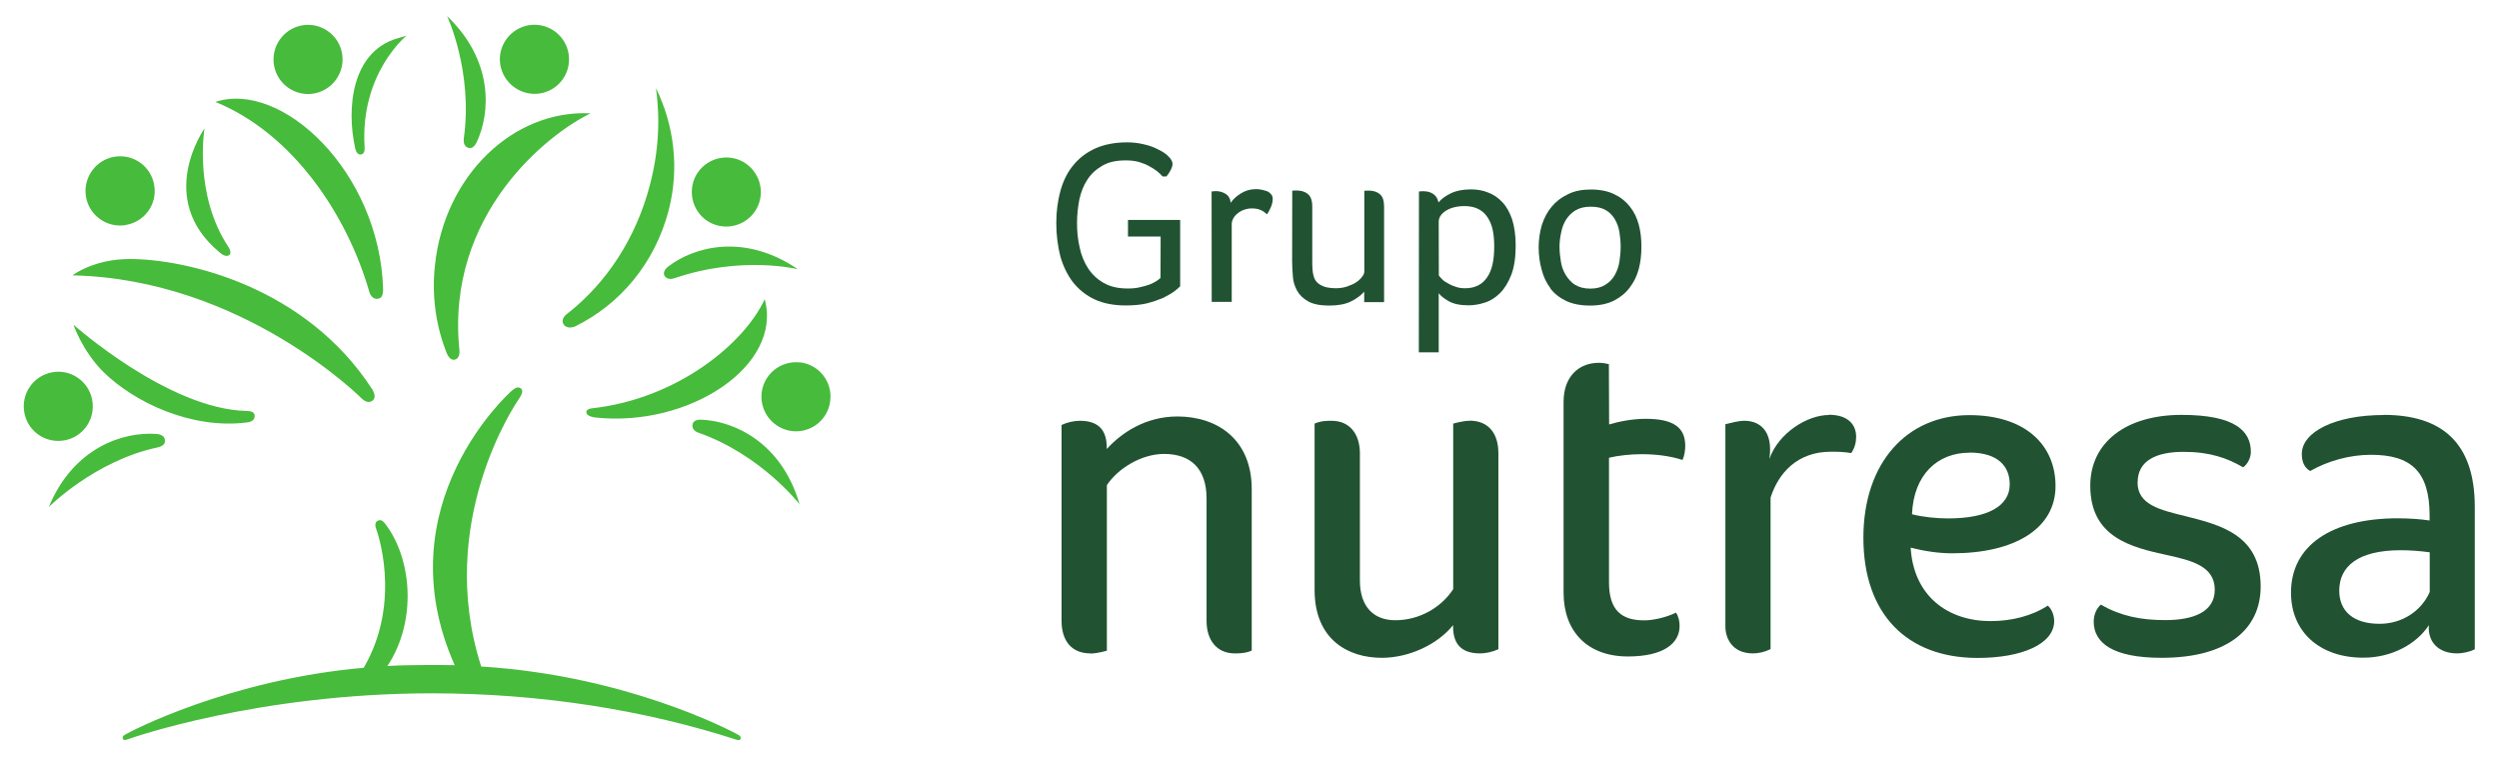
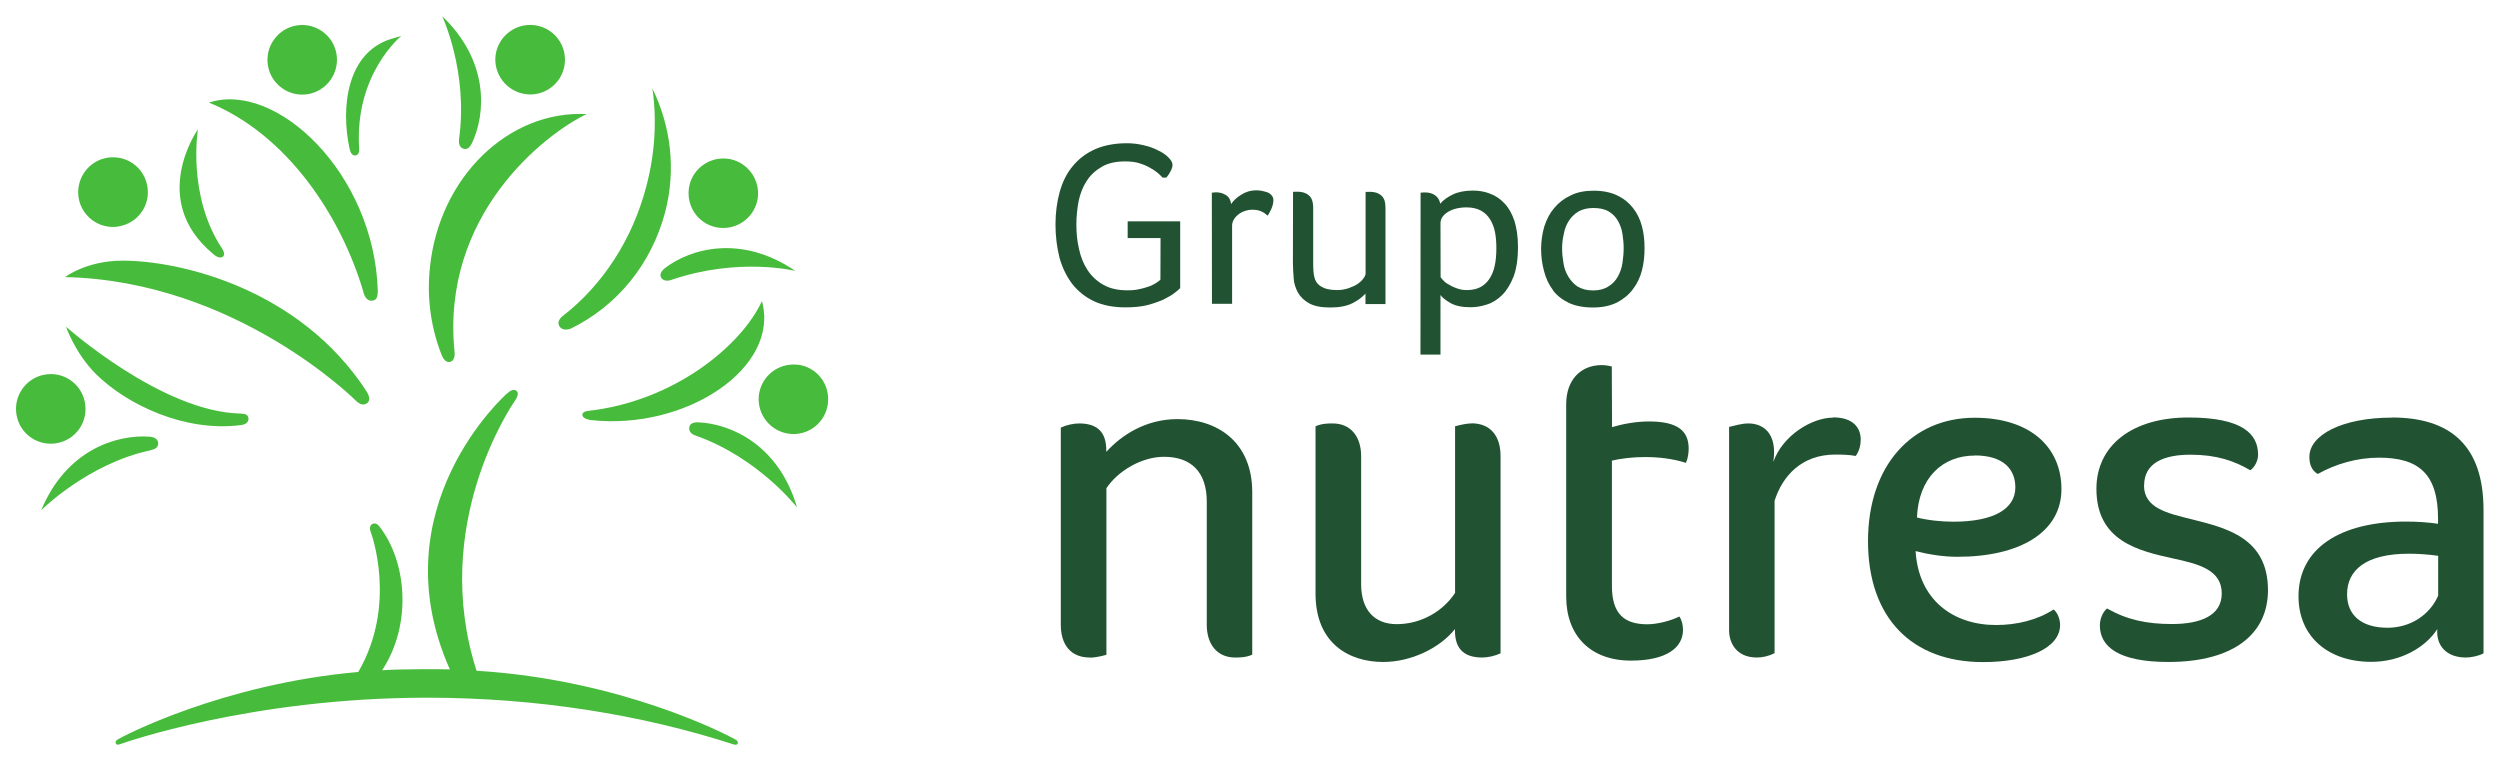
- <svg xmlns="http://www.w3.org/2000/svg" height="173.963" viewBox="0 0 20.227 6.16" width="574.835">
+ <svg xmlns="http://www.w3.org/2000/svg" viewBox="0 0 20.227 6.16">
  <g transform="translate(-128.9813 -191.1101)">
    <path d="m134.938 197.097c-.092-.053-.942-.489-2.101-.56-.379-1.178.284-2.146.309-2.182.03-.044.031-.07.013-.083-.023-.017-.049-.002-.078.024 0 0-1.043.92-.46 2.23-.061-.002-.406-.004-.548.007.244-.37.2-.878-.021-1.162-.022-.028-.04-.03-.059-.021-.02.011-.023.038-.011.068 0 0 .218.58-.102 1.129-1.096.096-1.91.521-1.951.549-.009.007-.016.017-.011.029.004.01.015.014.035.006.025-.009 1.057-.375 2.479-.376.894 0 1.74.137 2.485.378.018.005.027.004.033-.007.004-.009-.001-.022-.015-.031m-4.674-2.4c-.002-.03-.026-.049-.073-.052-.264-.018-.671.107-.873.595 0 0 .374-.375.881-.484.041-.009.067-.024.065-.059m-.746-.943s.072.214.243.385c.253.25.724.472 1.175.412.037-.005.059-.023.059-.052-.001-.033-.031-.04-.066-.041-.637-.013-1.411-.703-1.411-.703m5.113.774c-.042-.001-.064.014-.069.036-.009.037.018.061.05.071.51.18.821.582.821.582-.147-.507-.537-.679-.802-.689m-.893-.092c-.017.002-.041.011-.042.03 0 .02.02.036.07.044.772.084 1.531-.425 1.383-.963-.163.356-.707.812-1.41.889m.623-1.154c-.038.031-.04.06-.026.079.019.024.051.025.079.015.547-.187 1.004-.073 1.004-.073-.436-.297-.847-.183-1.057-.021m-.817.38s-.063.04-.035.088c.015.026.049.036.092.02.373-.182.652-.519.764-.943.09-.346.045-.697-.103-.999.036.252.022.52-.049.789-.114.438-.358.801-.669 1.045m-.846-1.424s-.011.054.027.073c.026.013.053.006.076-.04.114-.239.141-.665-.24-1.029 0 0 .213.453.136.997m-.071 1.799c.045-.011.035-.08.035-.08-.112-1.106.728-1.761 1.069-1.924-.631-.032-1.193.51-1.268 1.239-.028.256.011.501.097.716.017.037.039.057.068.05m-.768-1.67c.031-.004.031-.039.03-.062-.037-.599.341-.905.341-.905l-.079.023c-.366.111-.41.563-.34.886.008.042.026.061.048.058m.064 1.107c.01.034.031.072.07.068.036-.004.046-.025.047-.08-.029-.954-.825-1.701-1.366-1.523.637.26 1.071.924 1.25 1.534m-1.217-.309c.031.026.061.037.08.021.012-.01.015-.031-.007-.065-.285-.429-.195-.965-.195-.965s-.405.57.122 1.008m1.244 1.21c.024-.018.028-.044.001-.093-.542-.838-1.514-1.062-1.976-1.062-.295 0-.466.133-.466.133 1.387.03 2.356 1.003 2.356 1.003.03.028.059.036.084.019m-2.503.321c.153-.029.253-.177.223-.33-.029-.153-.177-.253-.329-.223-.152.029-.253.177-.223.33.029.153.176.252.329.223m5.988-.634c-.155-.017-.294.093-.312.248-.017.153.094.293.248.311.154.018.294-.093.311-.248.018-.155-.092-.294-.247-.312m-.657-1.111c.152.031.301-.066.333-.218.031-.152-.067-.301-.218-.333-.153-.031-.302.067-.333.218-.031.153.066.302.218.333m-1.519-1.075c.155.008.287-.111.295-.266.008-.156-.111-.287-.266-.296-.155-.008-.288.111-.297.266-.007.155.112.287.268.296m-1.785-.002c.153-.026.257-.17.232-.324-.025-.153-.17-.257-.323-.232-.153.026-.257.17-.232.324.025.153.17.257.323.232m-1.532 1.07c.154-.024.259-.168.234-.321-.024-.155-.168-.259-.322-.235-.154.024-.258.169-.235.322.024.154.169.259.322.235" fill="#47bb3b" />
    <g fill="#215332">
      <path d="m142.022 194.075c-.047-.011-.069-.011-.081-.011-.167 0-.288.115-.288.317v1.555c0 .316.195.519.524.519.294 0 .421-.109.421-.248 0-.035-.007-.075-.029-.109-.068.034-.177.063-.259.063-.183 0-.287-.08-.287-.31v-1.014c.069-.017.172-.029.264-.029.11 0 .226.012.335.047.016-.035.022-.081.022-.115 0-.145-.09-.22-.321-.22-.116 0-.225.024-.299.046z" />
      <path d="m140.887 194.536c-.029 0-.07.006-.133.023v1.348c-.097.149-.275.253-.472.253-.18 0-.288-.115-.288-.323v-1.036c0-.155-.081-.265-.231-.265-.034 0-.086 0-.138.023v1.354c0 .408.277.553.547.553.224 0 .456-.11.581-.266v.011c0 .127.053.219.22.219.045 0 .102-.012.149-.034v-1.596c0-.155-.075-.265-.236-.265" />
      <path d="m148.708 195.93c-.069.156-.225.259-.409.259-.213 0-.328-.103-.328-.27 0-.196.151-.329.501-.329.075 0 .157.006.236.017zm-.374-1.441c-.402 0-.668.14-.668.317 0 .058.017.11.068.139.144-.081.318-.132.495-.132.323 0 .478.132.478.495v.04c-.069-.011-.167-.018-.259-.018-.537 0-.87.219-.87.605 0 .323.237.53.589.53.236 0 .437-.115.534-.265-.011.138.079.23.231.23.04 0 .104-.012.143-.034v-1.159c0-.523-.269-.749-.742-.749" />
      <path d="m146.329 195.037c0-.179.155-.248.375-.248.213 0 .356.051.484.126.034-.023.063-.075.063-.126 0-.168-.126-.301-.564-.301-.455 0-.744.226-.744.577 0 .421.335.501.623.564.207.045.391.092.391.283 0 .179-.172.247-.403.247-.203 0-.364-.034-.525-.126-.041.035-.058.092-.058.138 0 .174.156.295.553.295.535 0 .807-.231.807-.581 0-.422-.334-.502-.611-.572-.207-.051-.392-.092-.392-.276" />
      <path d="m143.813 194.489c-.173 0-.409.145-.484.358.035-.236-.086-.311-.202-.311-.051 0-.109.017-.156.028v1.647c0 .093.053.219.225.219.046 0 .097-.012.143-.035v-1.233c.064-.201.219-.374.49-.374.045 0 .105 0 .167.011.028-.04.04-.086.04-.132 0-.092-.057-.18-.224-.18" />
      <path d="m137.8 196.431c.023 0 .07-.005.133-.023v-1.348c.092-.138.283-.254.466-.254.219 0 .346.122.346.363v.996c0 .155.081.265.23.265.034 0 .086 0 .138-.023v-1.314c0-.408-.283-.592-.605-.592-.259 0-.455.132-.576.265v-.012c0-.126-.052-.218-.219-.218-.045 0-.103.012-.149.034v1.595c0 .155.075.265.235.265" />
      <path d="m144.959 194.795c.23 0 .328.11.328.259 0 .173-.174.277-.501.277-.092 0-.208-.011-.295-.034.013-.322.208-.501.467-.501m.702.271c0-.334-.247-.577-.702-.577-.508 0-.863.387-.863.998 0 .622.355.979.931.979.363 0 .623-.115.623-.3 0-.045-.018-.097-.052-.126-.132.086-.299.126-.466.126-.345 0-.627-.201-.651-.598.11.028.226.046.339.046.508 0 .841-.201.841-.547" />
      <path d="m138.371 193.036h-.266v-.135h.425v.54c-.01.011-.026.025-.049.042-.024.018-.055.035-.091.053-.038.016-.081.031-.131.044-.05.012-.108.017-.172.017-.097 0-.182-.016-.253-.049-.071-.033-.13-.081-.177-.14-.045-.059-.08-.13-.103-.211-.021-.083-.033-.173-.033-.271 0-.095.012-.183.034-.263.023-.081.057-.151.105-.208.047-.058.107-.104.18-.137.072-.032.16-.049.258-.049.045 0 .091.005.136.016.044.01.084.024.117.042.036.017.064.036.084.057.021.021.033.042.033.06 0 .016-.006.033-.016.052-.01.019-.021.036-.034.051h-.031c-.012-.013-.027-.029-.045-.043-.021-.016-.043-.03-.068-.043-.024-.013-.053-.024-.083-.033-.031-.008-.065-.012-.105-.012-.077 0-.141.014-.191.044-.05.029-.092.067-.122.115-.031.047-.052.102-.065.163-.011.06-.018.123-.018.188 0 .068.006.133.021.197.013.063.036.12.068.17.032.049.074.09.127.12.053.031.118.046.198.046.037 0 .07-.003.097-.01.031-.006.057-.015.079-.022.023-.009.04-.018.056-.028.015-.011.027-.018.034-.026z" />
      <path d="m138.786 192.669c.021-.002.033-.003.033-.003.031 0 .058.008.08.022.025.014.039.04.043.073.018-.027.044-.052.081-.075.035-.023.076-.036.124-.036.013 0 .028.001.043.004.015.003.031.008.045.012.015.006.026.014.034.024.01.01.015.023.015.04 0 .02-.005.043-.015.067-.01.023-.021.042-.031.058-.017-.015-.033-.027-.053-.035-.019-.009-.042-.013-.072-.013-.021 0-.042.004-.062.011-.019.006-.037.016-.052.029-.015.011-.027.025-.036.041-.008.015-.013.031-.013.047v.633h-.163z" />
      <path d="m139.443 192.662c.017-.001.029-.001.035-.001.037 0 .069.009.092.029.024.019.036.053.036.101v.444c0 .049.002.089.01.119.007.028.021.051.042.066.019.014.04.023.063.029.023.005.048.008.076.008.035 0 .065-.005.095-.015.028-.01.054-.021.074-.035.02-.014.036-.029.046-.044.013-.015.018-.03.018-.043v-.657c.016-.001.027-.001.034-.001.039 0 .069.009.092.029.024.019.035.053.035.101v.778h-.162v-.085c-.026.03-.061.056-.107.079-.046.023-.106.034-.178.034-.073 0-.13-.011-.171-.034-.041-.023-.071-.052-.091-.088-.019-.035-.032-.075-.034-.116-.003-.043-.006-.084-.006-.123z" />
      <path d="m140.637 193.353c.007.01.017.021.029.033.012.012.029.023.049.033.018.011.039.019.062.027.024.008.047.011.074.011.08 0 .139-.03.178-.087.042-.059.059-.143.059-.252 0-.045-.003-.089-.011-.13-.008-.041-.022-.075-.041-.105-.018-.029-.042-.052-.073-.069-.031-.017-.071-.026-.116-.026-.061 0-.112.013-.151.037-.041.026-.06.056-.06.092zm-.162-.684c.019-.002.031-.002.035-.002.032 0 .058.007.079.021.023.014.039.038.045.07.024-.029.058-.053.101-.074.043-.021.098-.032.163-.032.05 0 .097.008.139.025.044.016.084.043.117.079.034.035.06.083.08.14.018.058.029.129.029.213 0 .095-.012.175-.035.237-.025.063-.055.113-.092.15-.037.037-.079.064-.125.078-.045.015-.09.022-.133.022-.069 0-.123-.012-.163-.035-.04-.023-.065-.044-.079-.064v.482h-.162z" />
      <path d="m141.748 193.429c.031.02.072.031.123.031.049 0 .091-.011.123-.032.035-.021.059-.048.077-.08.018-.033.031-.068.037-.109.006-.04.01-.081.01-.121 0-.039-.004-.079-.01-.117-.006-.039-.019-.074-.037-.105-.018-.031-.042-.056-.074-.075-.032-.019-.073-.028-.124-.028-.048 0-.088.01-.12.028-.032.019-.058.044-.078.075-.02.031-.034.066-.041.105-.009.038-.014.078-.014.117 0 .04.004.08.011.121.006.041.02.077.039.109.02.032.044.06.077.082m-.201.027c-.033-.044-.057-.093-.072-.153-.016-.057-.024-.118-.024-.181 0-.064.01-.125.026-.181.019-.058.045-.108.081-.15.035-.042.079-.076.133-.101.051-.026.114-.038.185-.038.074 0 .139.013.19.038.053.025.095.059.128.101.034.043.058.092.073.149.015.056.021.115.021.177 0 .063-.006.122-.021.18-.015.058-.04.109-.074.153-.033.045-.077.08-.129.107-.055.027-.119.04-.194.04-.077 0-.142-.013-.194-.037-.054-.026-.098-.06-.13-.103" />
    </g>
  </g>
</svg>
